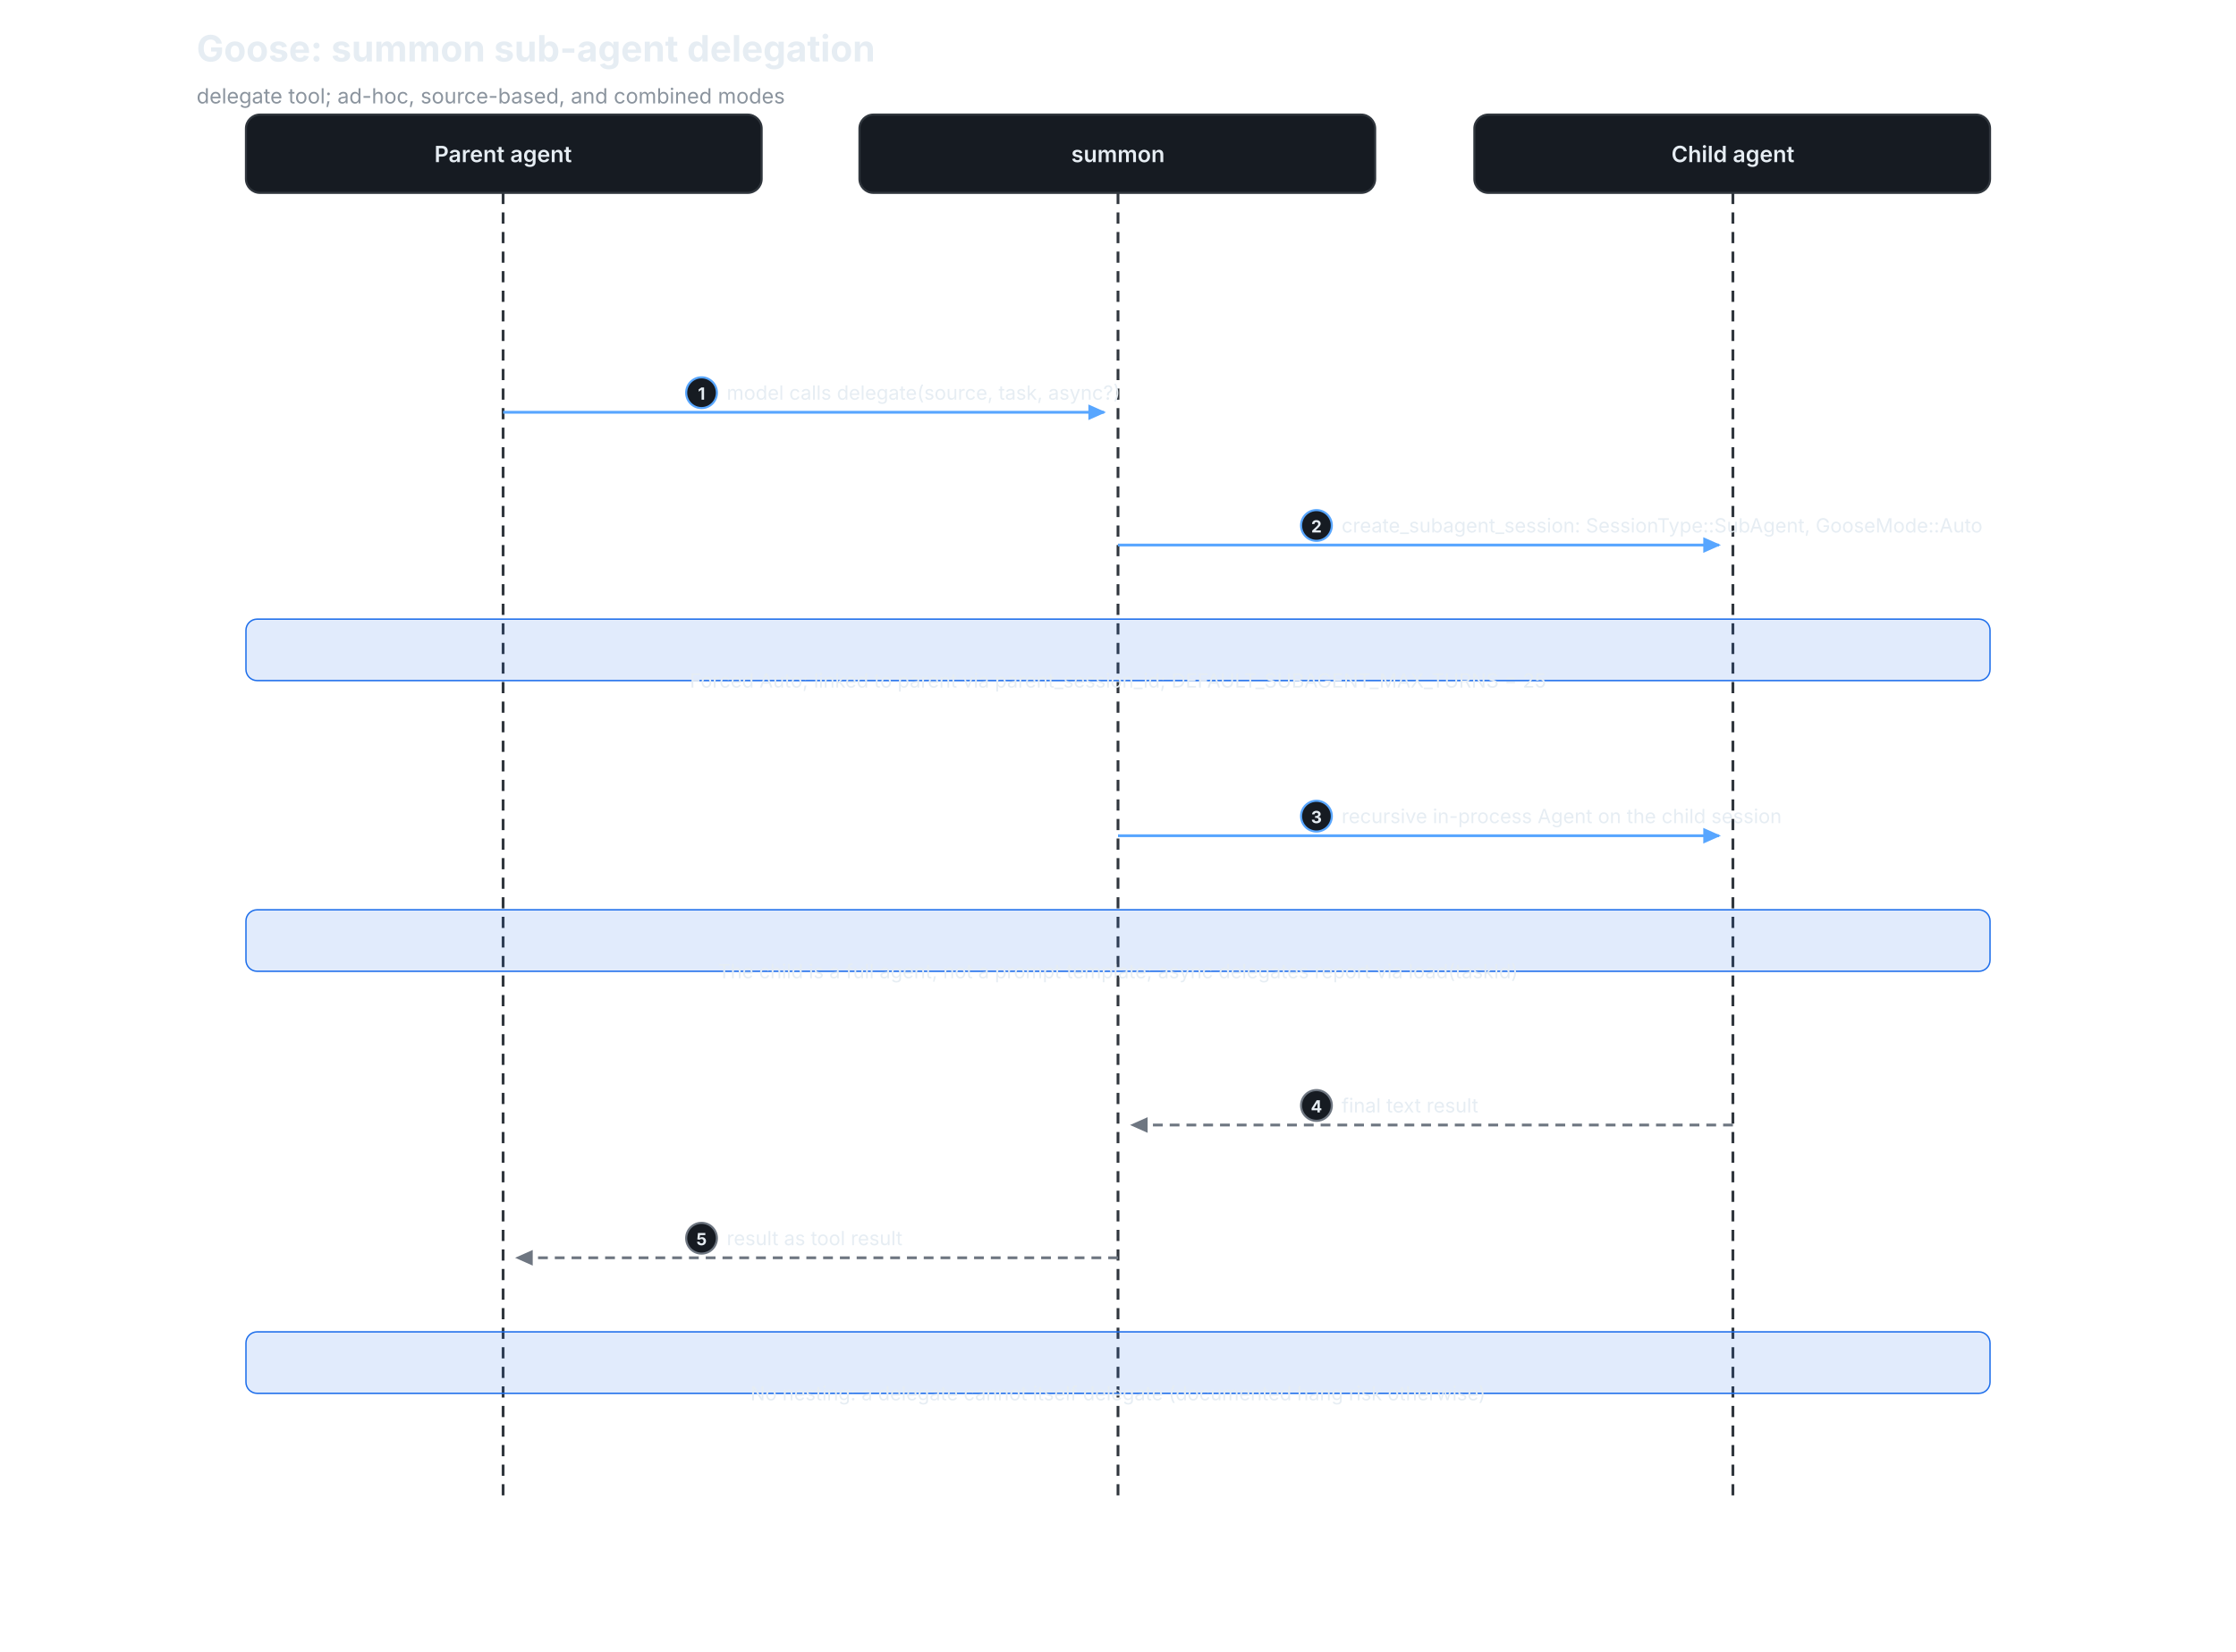
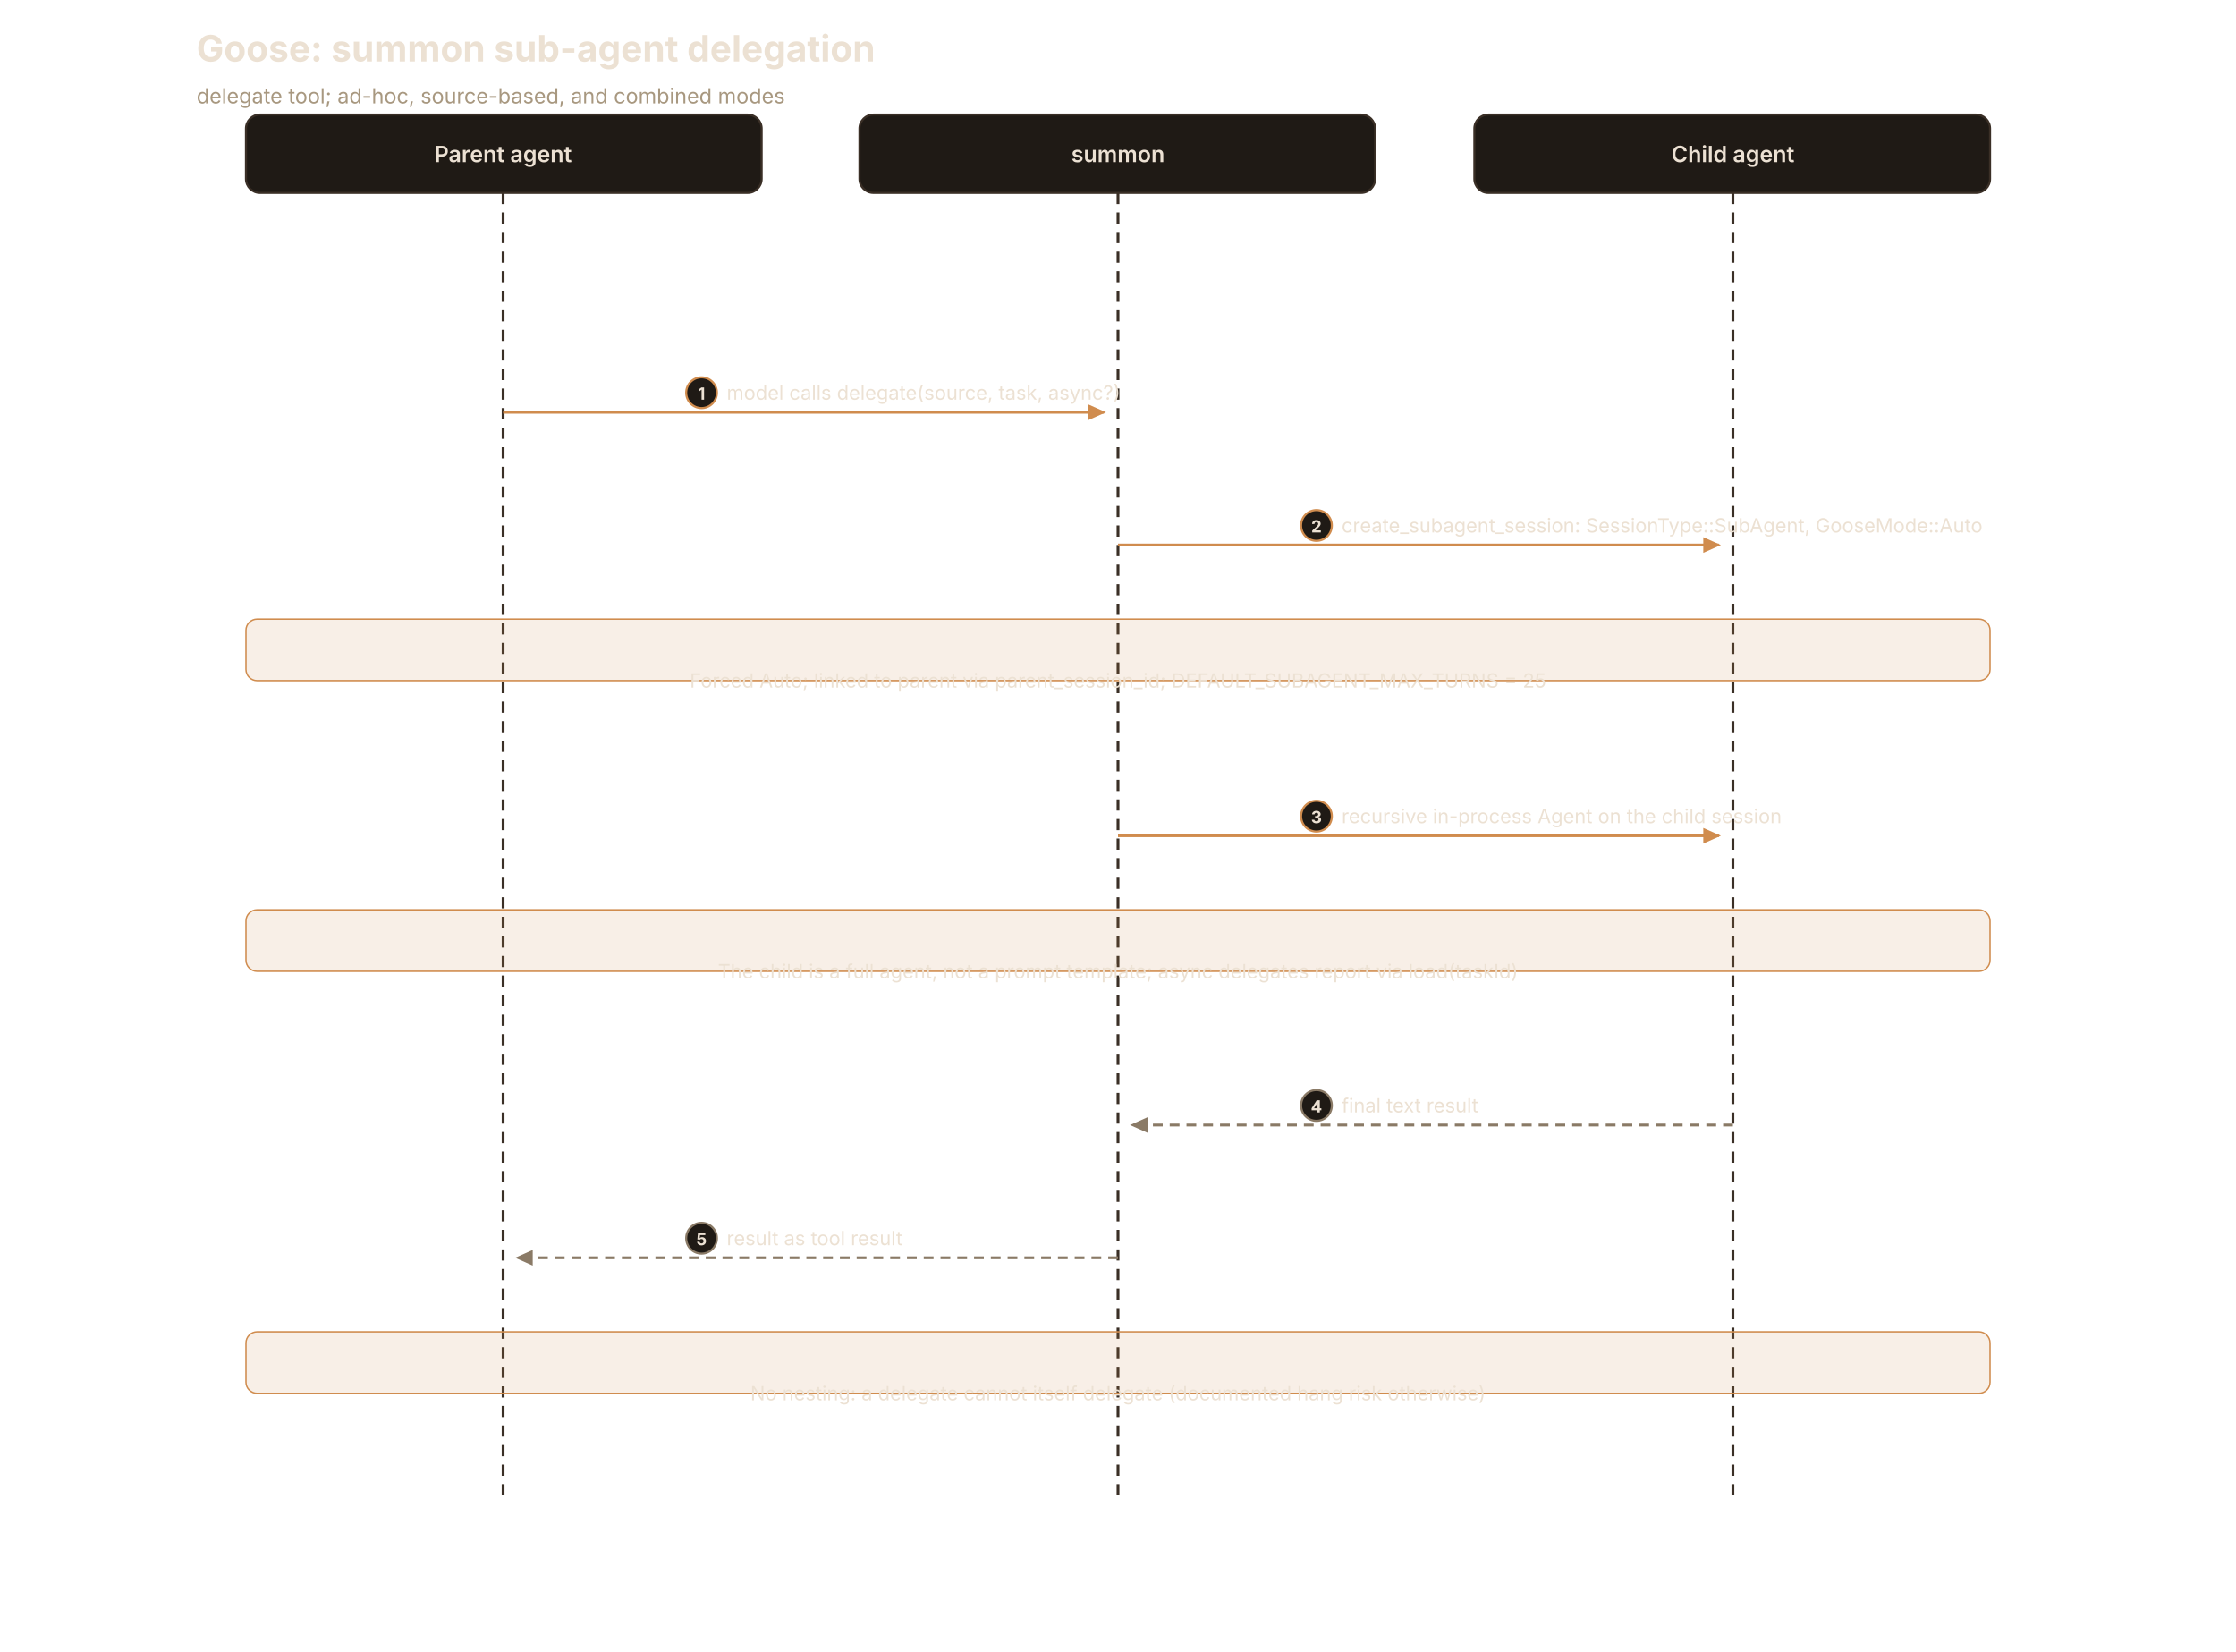
<svg xmlns="http://www.w3.org/2000/svg" viewBox="0 0 1600 1182" width="1600" font-family="system-ui, -apple-system, sans-serif">
  <defs>
    <marker id="arrc" viewBox="0 0 10 10" refX="8" refY="5" markerWidth="7" markerHeight="7" orient="auto-start-reverse">
-       <path d="M 0 1 L 9 5 L 0 9 z" fill="#58a6ff" />
+       <path d="M 0 1 L 9 5 L 0 9 z" fill="#d08c4e" />
    </marker>
    <marker id="arrr" viewBox="0 0 10 10" refX="8" refY="5" markerWidth="7" markerHeight="7" orient="auto-start-reverse">
-       <path d="M 0 1 L 9 5 L 0 9 z" fill="#6e7681" />
+       <path d="M 0 1 L 9 5 L 0 9 z" fill="#8a7a66" />
    </marker>
  </defs>
-   <text x="140.659" y="44" font-size="26" font-weight="700" fill="#e6edf3">Goose: summon sub-agent delegation</text>
-   <text x="140.659" y="74" font-size="15" fill="#8b949e">delegate tool; ad-hoc, source-based, and combined modes</text>
-   <line x1="360" y1="110" x2="360" y2="1076" stroke="#30363d" stroke-width="2" stroke-dasharray="8 6" />
-   <rect x="176" y="82" width="369" height="56" rx="10" fill="#161b22" stroke="#30363d" stroke-width="1.5" />
-   <text x="360" y="116" text-anchor="middle" font-size="16" font-weight="600" fill="#e6edf3">Parent agent</text>
-   <line x1="800" y1="110" x2="800" y2="1076" stroke="#30363d" stroke-width="2" stroke-dasharray="8 6" />
-   <rect x="615" y="82" width="369" height="56" rx="10" fill="#161b22" stroke="#30363d" stroke-width="1.5" />
-   <text x="800" y="116" text-anchor="middle" font-size="16" font-weight="600" fill="#e6edf3">summon</text>
-   <line x1="1240" y1="110" x2="1240" y2="1076" stroke="#30363d" stroke-width="2" stroke-dasharray="8 6" />
-   <rect x="1055" y="82" width="369" height="56" rx="10" fill="#161b22" stroke="#30363d" stroke-width="1.5" />
-   <text x="1240" y="116" text-anchor="middle" font-size="16" font-weight="600" fill="#e6edf3">Child agent</text>
-   <line x1="360" y1="295" x2="790" y2="295" stroke="#58a6ff" stroke-width="2" marker-end="url(#arrc)" />
-   <circle cx="502" cy="281" r="11" fill="#161b22" stroke="#58a6ff" stroke-width="1.5" />
-   <text x="502" y="286" text-anchor="middle" font-size="12" font-weight="700" fill="#e6edf3">1</text>
-   <text x="520" y="286" font-size="14" fill="#e6edf3">model calls delegate(source, task, async?)</text>
-   <line x1="800" y1="390" x2="1230" y2="390" stroke="#58a6ff" stroke-width="2" marker-end="url(#arrc)" />
-   <circle cx="942" cy="376" r="11" fill="#161b22" stroke="#58a6ff" stroke-width="1.5" />
-   <text x="942" y="381" text-anchor="middle" font-size="12" font-weight="700" fill="#e6edf3">2</text>
-   <text x="960" y="381" font-size="14" fill="#e6edf3">create_subagent_session: SessionType::SubAgent, GooseMode::Auto</text>
-   <rect x="176" y="443" width="1248" height="44" rx="8" fill="#1f6feb22" stroke="#1f6feb" stroke-width="1" />
-   <text x="800" y="492" text-anchor="middle" font-size="14" fill="#e6edf3">Forced Auto; linked to parent via parent_session_id; DEFAULT_SUBAGENT_MAX_TURNS = 25</text>
-   <line x1="800" y1="598" x2="1230" y2="598" stroke="#58a6ff" stroke-width="2" marker-end="url(#arrc)" />
-   <circle cx="942" cy="584" r="11" fill="#161b22" stroke="#58a6ff" stroke-width="1.5" />
-   <text x="942" y="589" text-anchor="middle" font-size="12" font-weight="700" fill="#e6edf3">3</text>
-   <text x="960" y="589" font-size="14" fill="#e6edf3">recursive in-process Agent on the child session</text>
-   <rect x="176" y="651" width="1248" height="44" rx="8" fill="#1f6feb22" stroke="#1f6feb" stroke-width="1" />
-   <text x="800" y="700" text-anchor="middle" font-size="14" fill="#e6edf3">The child is a full agent, not a prompt template; async delegates report via load(taskId)</text>
-   <line x1="1240" y1="805" x2="810" y2="805" stroke="#6e7681" stroke-width="2" stroke-dasharray="7 5" marker-end="url(#arrr)" />
-   <circle cx="942" cy="791" r="11" fill="#161b22" stroke="#6e7681" stroke-width="1.5" />
-   <text x="942" y="796" text-anchor="middle" font-size="12" font-weight="700" fill="#e6edf3">4</text>
-   <text x="960" y="796" font-size="14" fill="#e6edf3">final text result</text>
-   <line x1="800" y1="900" x2="370" y2="900" stroke="#6e7681" stroke-width="2" stroke-dasharray="7 5" marker-end="url(#arrr)" />
-   <circle cx="502" cy="886" r="11" fill="#161b22" stroke="#6e7681" stroke-width="1.5" />
-   <text x="502" y="891" text-anchor="middle" font-size="12" font-weight="700" fill="#e6edf3">5</text>
-   <text x="520" y="891" font-size="14" fill="#e6edf3">result as tool result</text>
-   <rect x="176" y="953" width="1248" height="44" rx="8" fill="#1f6feb22" stroke="#1f6feb" stroke-width="1" />
-   <text x="800" y="1002" text-anchor="middle" font-size="14" fill="#e6edf3">No nesting: a delegate cannot itself delegate (documented hang risk otherwise)</text>
+   <text x="140.659" y="44" font-size="26" font-weight="700" fill="#ece1d3">Goose: summon sub-agent delegation</text>
+   <text x="140.659" y="74" font-size="15" fill="#a89880">delegate tool; ad-hoc, source-based, and combined modes</text>
+   <line x1="360" y1="110" x2="360" y2="1076" stroke="#3a2f26" stroke-width="2" stroke-dasharray="8 6" />
+   <rect x="176" y="82" width="369" height="56" rx="10" fill="#1f1a15" stroke="#3a2f26" stroke-width="1.5" />
+   <text x="360" y="116" text-anchor="middle" font-size="16" font-weight="600" fill="#ece1d3">Parent agent</text>
+   <line x1="800" y1="110" x2="800" y2="1076" stroke="#3a2f26" stroke-width="2" stroke-dasharray="8 6" />
+   <rect x="615" y="82" width="369" height="56" rx="10" fill="#1f1a15" stroke="#3a2f26" stroke-width="1.5" />
+   <text x="800" y="116" text-anchor="middle" font-size="16" font-weight="600" fill="#ece1d3">summon</text>
+   <line x1="1240" y1="110" x2="1240" y2="1076" stroke="#3a2f26" stroke-width="2" stroke-dasharray="8 6" />
+   <rect x="1055" y="82" width="369" height="56" rx="10" fill="#1f1a15" stroke="#3a2f26" stroke-width="1.5" />
+   <text x="1240" y="116" text-anchor="middle" font-size="16" font-weight="600" fill="#ece1d3">Child agent</text>
+   <line x1="360" y1="295" x2="790" y2="295" stroke="#d08c4e" stroke-width="2" marker-end="url(#arrc)" />
+   <circle cx="502" cy="281" r="11" fill="#1f1a15" stroke="#d08c4e" stroke-width="1.5" />
+   <text x="502" y="286" text-anchor="middle" font-size="12" font-weight="700" fill="#ece1d3">1</text>
+   <text x="520" y="286" font-size="14" fill="#ece1d3">model calls delegate(source, task, async?)</text>
+   <line x1="800" y1="390" x2="1230" y2="390" stroke="#d08c4e" stroke-width="2" marker-end="url(#arrc)" />
+   <circle cx="942" cy="376" r="11" fill="#1f1a15" stroke="#d08c4e" stroke-width="1.5" />
+   <text x="942" y="381" text-anchor="middle" font-size="12" font-weight="700" fill="#ece1d3">2</text>
+   <text x="960" y="381" font-size="14" fill="#ece1d3">create_subagent_session: SessionType::SubAgent, GooseMode::Auto</text>
+   <rect x="176" y="443" width="1248" height="44" rx="8" fill="#d08c4e22" stroke="#d08c4e" stroke-width="1" />
+   <text x="800" y="492" text-anchor="middle" font-size="14" fill="#ece1d3">Forced Auto; linked to parent via parent_session_id; DEFAULT_SUBAGENT_MAX_TURNS = 25</text>
+   <line x1="800" y1="598" x2="1230" y2="598" stroke="#d08c4e" stroke-width="2" marker-end="url(#arrc)" />
+   <circle cx="942" cy="584" r="11" fill="#1f1a15" stroke="#d08c4e" stroke-width="1.5" />
+   <text x="942" y="589" text-anchor="middle" font-size="12" font-weight="700" fill="#ece1d3">3</text>
+   <text x="960" y="589" font-size="14" fill="#ece1d3">recursive in-process Agent on the child session</text>
+   <rect x="176" y="651" width="1248" height="44" rx="8" fill="#d08c4e22" stroke="#d08c4e" stroke-width="1" />
+   <text x="800" y="700" text-anchor="middle" font-size="14" fill="#ece1d3">The child is a full agent, not a prompt template; async delegates report via load(taskId)</text>
+   <line x1="1240" y1="805" x2="810" y2="805" stroke="#8a7a66" stroke-width="2" stroke-dasharray="7 5" marker-end="url(#arrr)" />
+   <circle cx="942" cy="791" r="11" fill="#1f1a15" stroke="#8a7a66" stroke-width="1.5" />
+   <text x="942" y="796" text-anchor="middle" font-size="12" font-weight="700" fill="#ece1d3">4</text>
+   <text x="960" y="796" font-size="14" fill="#ece1d3">final text result</text>
+   <line x1="800" y1="900" x2="370" y2="900" stroke="#8a7a66" stroke-width="2" stroke-dasharray="7 5" marker-end="url(#arrr)" />
+   <circle cx="502" cy="886" r="11" fill="#1f1a15" stroke="#8a7a66" stroke-width="1.5" />
+   <text x="502" y="891" text-anchor="middle" font-size="12" font-weight="700" fill="#ece1d3">5</text>
+   <text x="520" y="891" font-size="14" fill="#ece1d3">result as tool result</text>
+   <rect x="176" y="953" width="1248" height="44" rx="8" fill="#d08c4e22" stroke="#d08c4e" stroke-width="1" />
+   <text x="800" y="1002" text-anchor="middle" font-size="14" fill="#ece1d3">No nesting: a delegate cannot itself delegate (documented hang risk otherwise)</text>
</svg>
